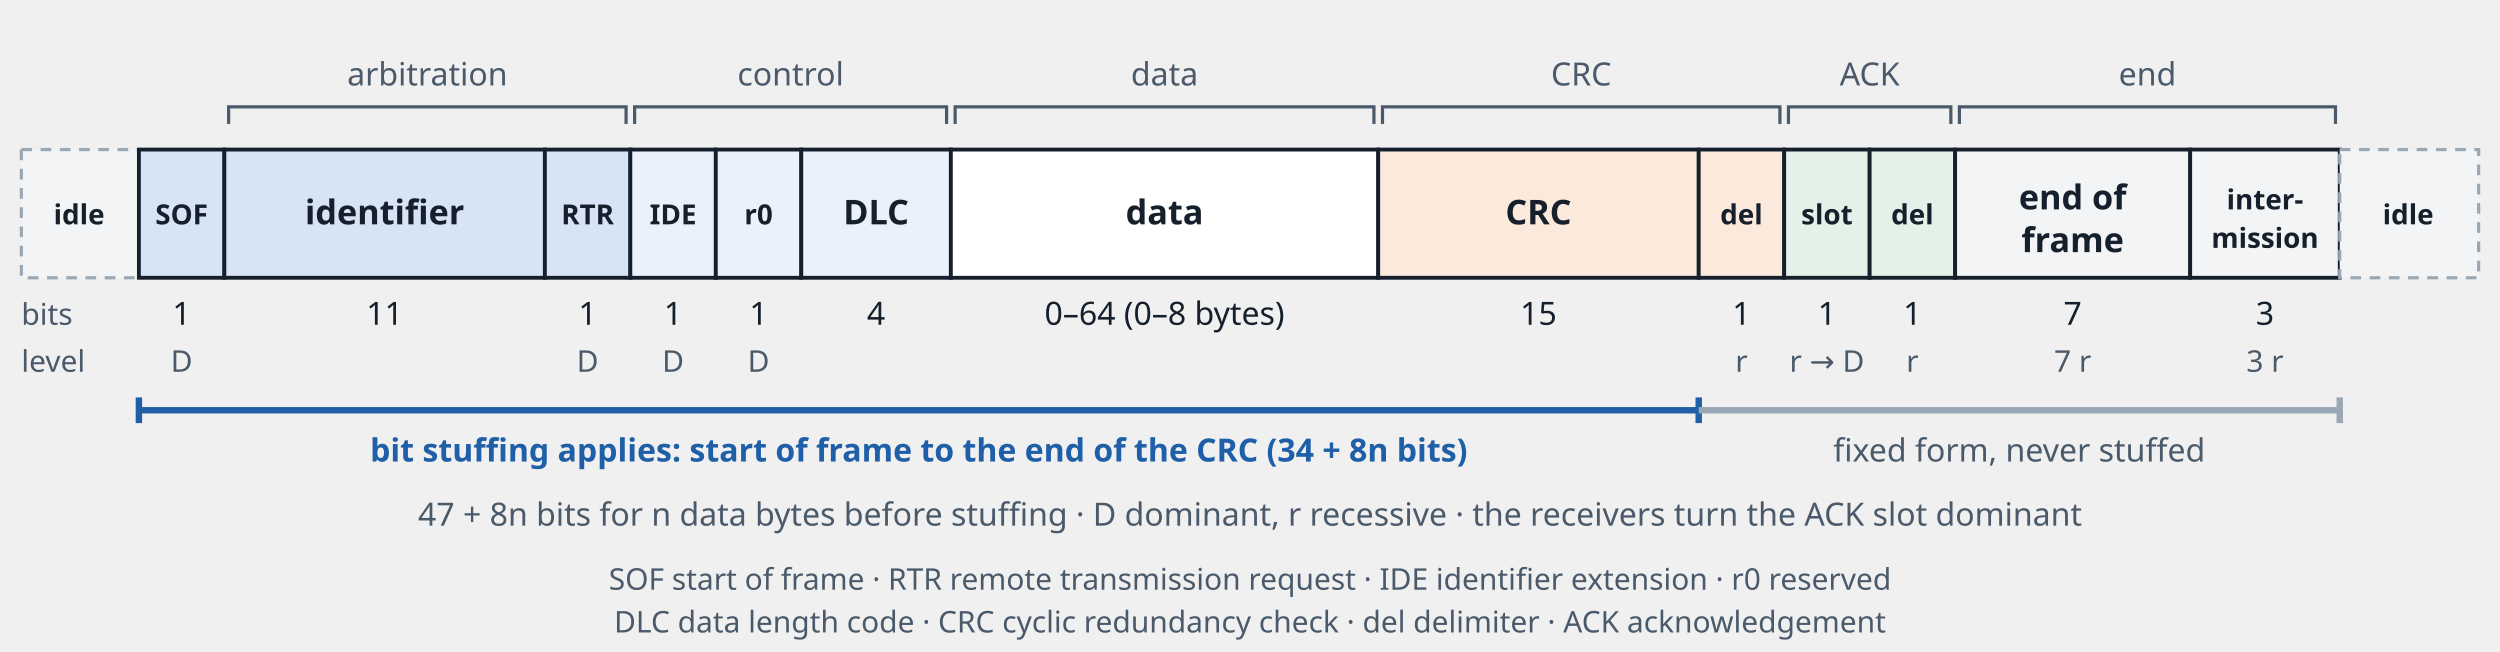
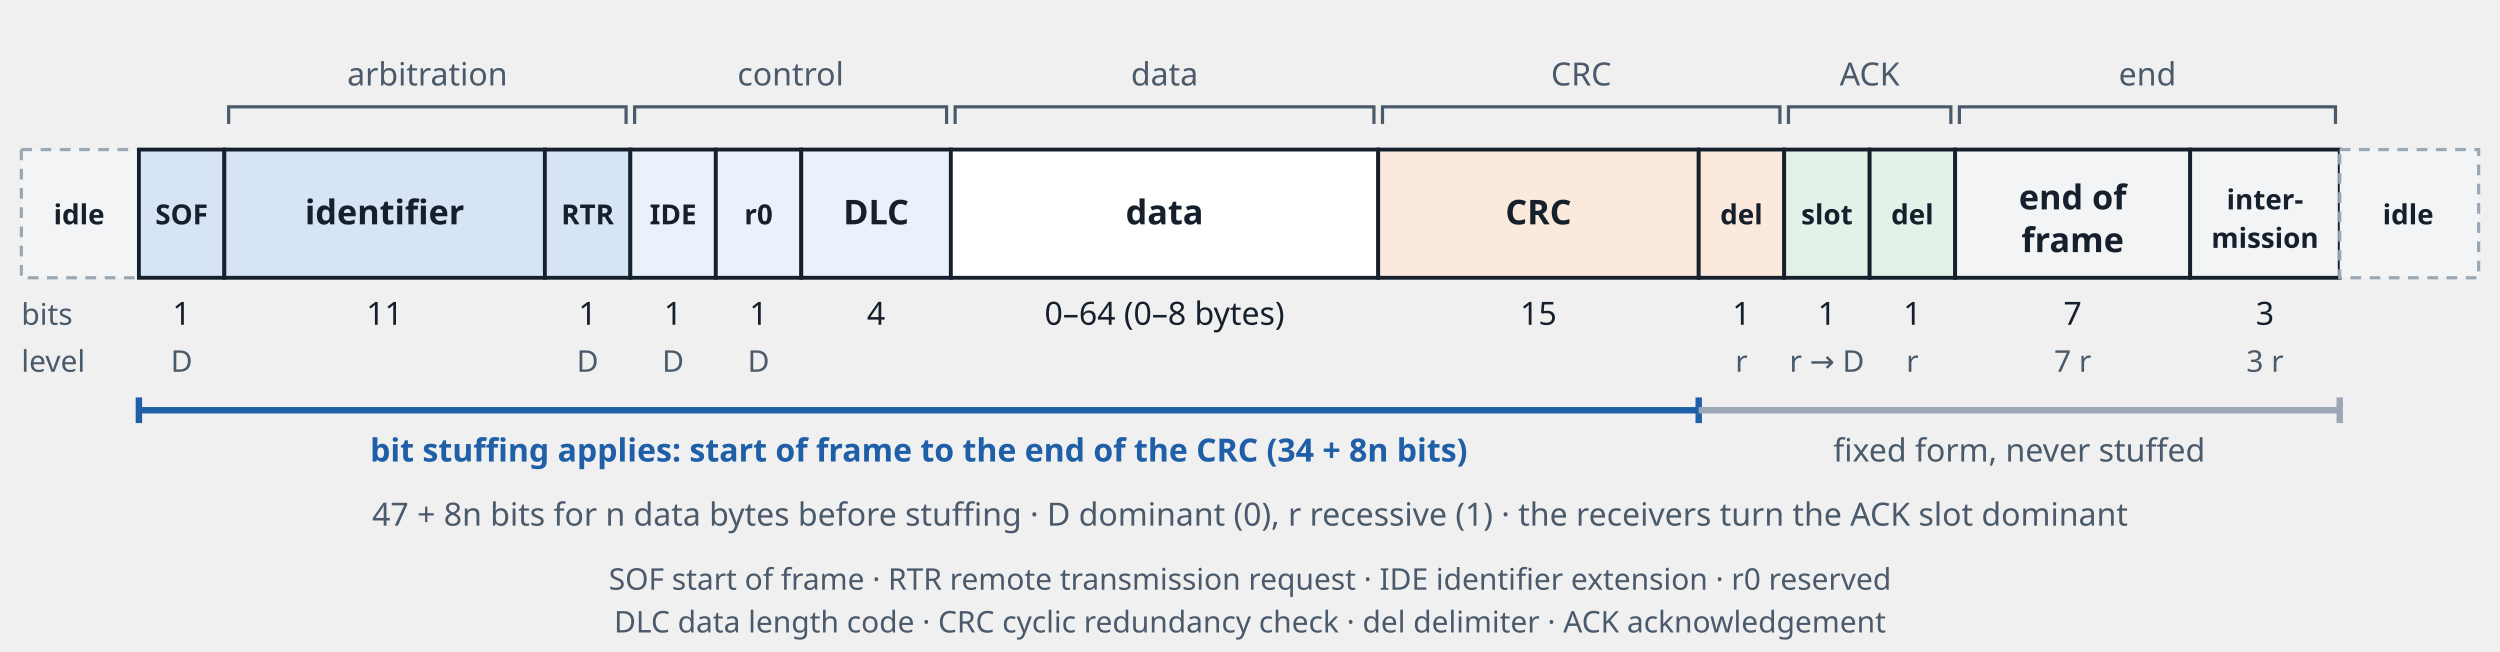
<svg xmlns="http://www.w3.org/2000/svg" viewBox="0 0 1170 305" width="1170" height="305">
  <style>
    text { font-family: sans-serif; fill: #16202c; }
    .f { stroke: #16202c; stroke-width: 1.8; }
    .idle { fill: #f2f4f6; stroke: #9aa7b4; stroke-width: 1.5; stroke-dasharray: 5 4; }
    .arb { fill: #d6e4f5; }
    .ctl { fill: #eaf1fa; }
    .data { fill: #ffffff; }
    .crc { fill: #fbe9dc; }
    .ack { fill: #e3f1e8; }
    .eof { fill: #f2f4f6; }
    .br { stroke: #4a5a6b; stroke-width: 1.5; fill: none; }
    .stuff { stroke: #1f5fa8; stroke-width: 3; fill: none; }
    .fixed { stroke: #9aa7b4; stroke-width: 3; fill: none; }
    .n { font-size: 16px; font-weight: 600; }
    .s { font-size: 13px; font-weight: 600; }
    .g { font-size: 15px; fill: #4a5a6b; }
    .b { font-size: 15px; }
    .lv { font-size: 14px; fill: #4a5a6b; }
    .acc { font-size: 15px; font-weight: 600; fill: #1f5fa8; }
  </style>
  <path class="br" d="M107 58 V50 H293 V58" />
  <text x="200" y="40" text-anchor="middle" class="g">arbitration</text>
  <path class="br" d="M297 58 V50 H443 V58" />
  <text x="370" y="40" text-anchor="middle" class="g">control</text>
  <path class="br" d="M447 58 V50 H643 V58" />
  <text x="545" y="40" text-anchor="middle" class="g">data</text>
  <path class="br" d="M647 58 V50 H833 V58" />
  <text x="740" y="40" text-anchor="middle" class="g">CRC</text>
  <path class="br" d="M837 58 V50 H913 V58" />
  <text x="875" y="40" text-anchor="middle" class="g">ACK</text>
  <path class="br" d="M917 58 V50 H1093 V58" />
  <text x="1005" y="40" text-anchor="middle" class="g">end</text>
  <rect class="idle" x="10" y="70" width="55" height="60" />
  <text x="37" y="105" text-anchor="middle" class="s">idle</text>
  <rect class="f arb" x="65" y="70" width="40" height="60" />
  <text x="85" y="105" text-anchor="middle" class="s">SOF</text>
  <rect class="f arb" x="105" y="70" width="150" height="60" />
  <text x="180" y="105" text-anchor="middle" class="n">identifier</text>
  <rect class="f arb" x="255" y="70" width="40" height="60" />
  <text x="275" y="105" text-anchor="middle" class="s">RTR</text>
  <rect class="f ctl" x="295" y="70" width="40" height="60" />
  <text x="315" y="105" text-anchor="middle" class="s">IDE</text>
  <rect class="f ctl" x="335" y="70" width="40" height="60" />
  <text x="355" y="105" text-anchor="middle" class="s">r0</text>
  <rect class="f ctl" x="375" y="70" width="70" height="60" />
  <text x="410" y="105" text-anchor="middle" class="n">DLC</text>
  <rect class="f data" x="445" y="70" width="200" height="60" />
  <text x="545" y="105" text-anchor="middle" class="n">data</text>
  <rect class="f crc" x="645" y="70" width="150" height="60" />
  <text x="720" y="105" text-anchor="middle" class="n">CRC</text>
  <rect class="f crc" x="795" y="70" width="40" height="60" />
  <text x="815" y="105" text-anchor="middle" class="s">del</text>
  <rect class="f ack" x="835" y="70" width="40" height="60" />
  <text x="855" y="105" text-anchor="middle" class="s">slot</text>
  <rect class="f ack" x="875" y="70" width="40" height="60" />
  <text x="895" y="105" text-anchor="middle" class="s">del</text>
  <rect class="f eof" x="915" y="70" width="110" height="60" />
  <text x="970" y="98" text-anchor="middle" class="n">end of</text>
  <text x="970" y="118" text-anchor="middle" class="n">frame</text>
  <rect class="f eof" x="1025" y="70" width="70" height="60" />
  <text x="1060" y="98" text-anchor="middle" class="s">inter-</text>
  <text x="1060" y="116" text-anchor="middle" class="s">mission</text>
  <rect class="idle" x="1095" y="70" width="65" height="60" />
  <text x="1127" y="105" text-anchor="middle" class="s">idle</text>
  <text x="85" y="152" text-anchor="middle" class="b">1</text>
  <text x="180" y="152" text-anchor="middle" class="b">11</text>
  <text x="275" y="152" text-anchor="middle" class="b">1</text>
  <text x="315" y="152" text-anchor="middle" class="b">1</text>
  <text x="355" y="152" text-anchor="middle" class="b">1</text>
  <text x="410" y="152" text-anchor="middle" class="b">4</text>
  <text x="545" y="152" text-anchor="middle" class="b">0–64 (0–8 bytes)</text>
  <text x="720" y="152" text-anchor="middle" class="b">15</text>
  <text x="815" y="152" text-anchor="middle" class="b">1</text>
  <text x="855" y="152" text-anchor="middle" class="b">1</text>
  <text x="895" y="152" text-anchor="middle" class="b">1</text>
  <text x="970" y="152" text-anchor="middle" class="b">7</text>
  <text x="1060" y="152" text-anchor="middle" class="b">3</text>
  <text x="10" y="152" class="lv">bits</text>
  <text x="10" y="174" class="lv">level</text>
  <text x="85" y="174" text-anchor="middle" class="lv">D</text>
  <text x="275" y="174" text-anchor="middle" class="lv">D</text>
  <text x="315" y="174" text-anchor="middle" class="lv">D</text>
  <text x="355" y="174" text-anchor="middle" class="lv">D</text>
  <text x="815" y="174" text-anchor="middle" class="lv">r</text>
  <text x="855" y="174" text-anchor="middle" class="lv">r → D</text>
  <text x="895" y="174" text-anchor="middle" class="lv">r</text>
  <text x="970" y="174" text-anchor="middle" class="lv">7 r</text>
  <text x="1060" y="174" text-anchor="middle" class="lv">3 r</text>
  <path class="stuff" d="M65 192 H795" />
  <path class="stuff" d="M65 186 V198 M795 186 V198" />
  <text x="430" y="216" text-anchor="middle" class="acc">bit stuffing applies: start of frame to the end of the CRC (34 + 8n bits)</text>
  <path class="fixed" d="M795 192 H1095" />
  <path class="fixed" d="M1095 186 V198" />
  <text x="945" y="216" text-anchor="middle" class="g">fixed form, never stuffed</text>
-   <text x="585" y="246" text-anchor="middle" class="g">47 + 8n bits for n data bytes before stuffing · D dominant, r recessive · the receivers turn the ACK slot dominant</text>
+   <text x="585" y="246" text-anchor="middle" class="g">47 + 8n bits for n data bytes before stuffing · D dominant (0), r recessive (1) · the receivers turn the ACK slot dominant</text>
  <text x="585" y="276" text-anchor="middle" class="lv">SOF start of frame · RTR remote transmission request · IDE identifier extension · r0 reserved</text>
  <text x="585" y="296" text-anchor="middle" class="lv">DLC data length code · CRC cyclic redundancy check · del delimiter · ACK acknowledgement</text>
</svg>
